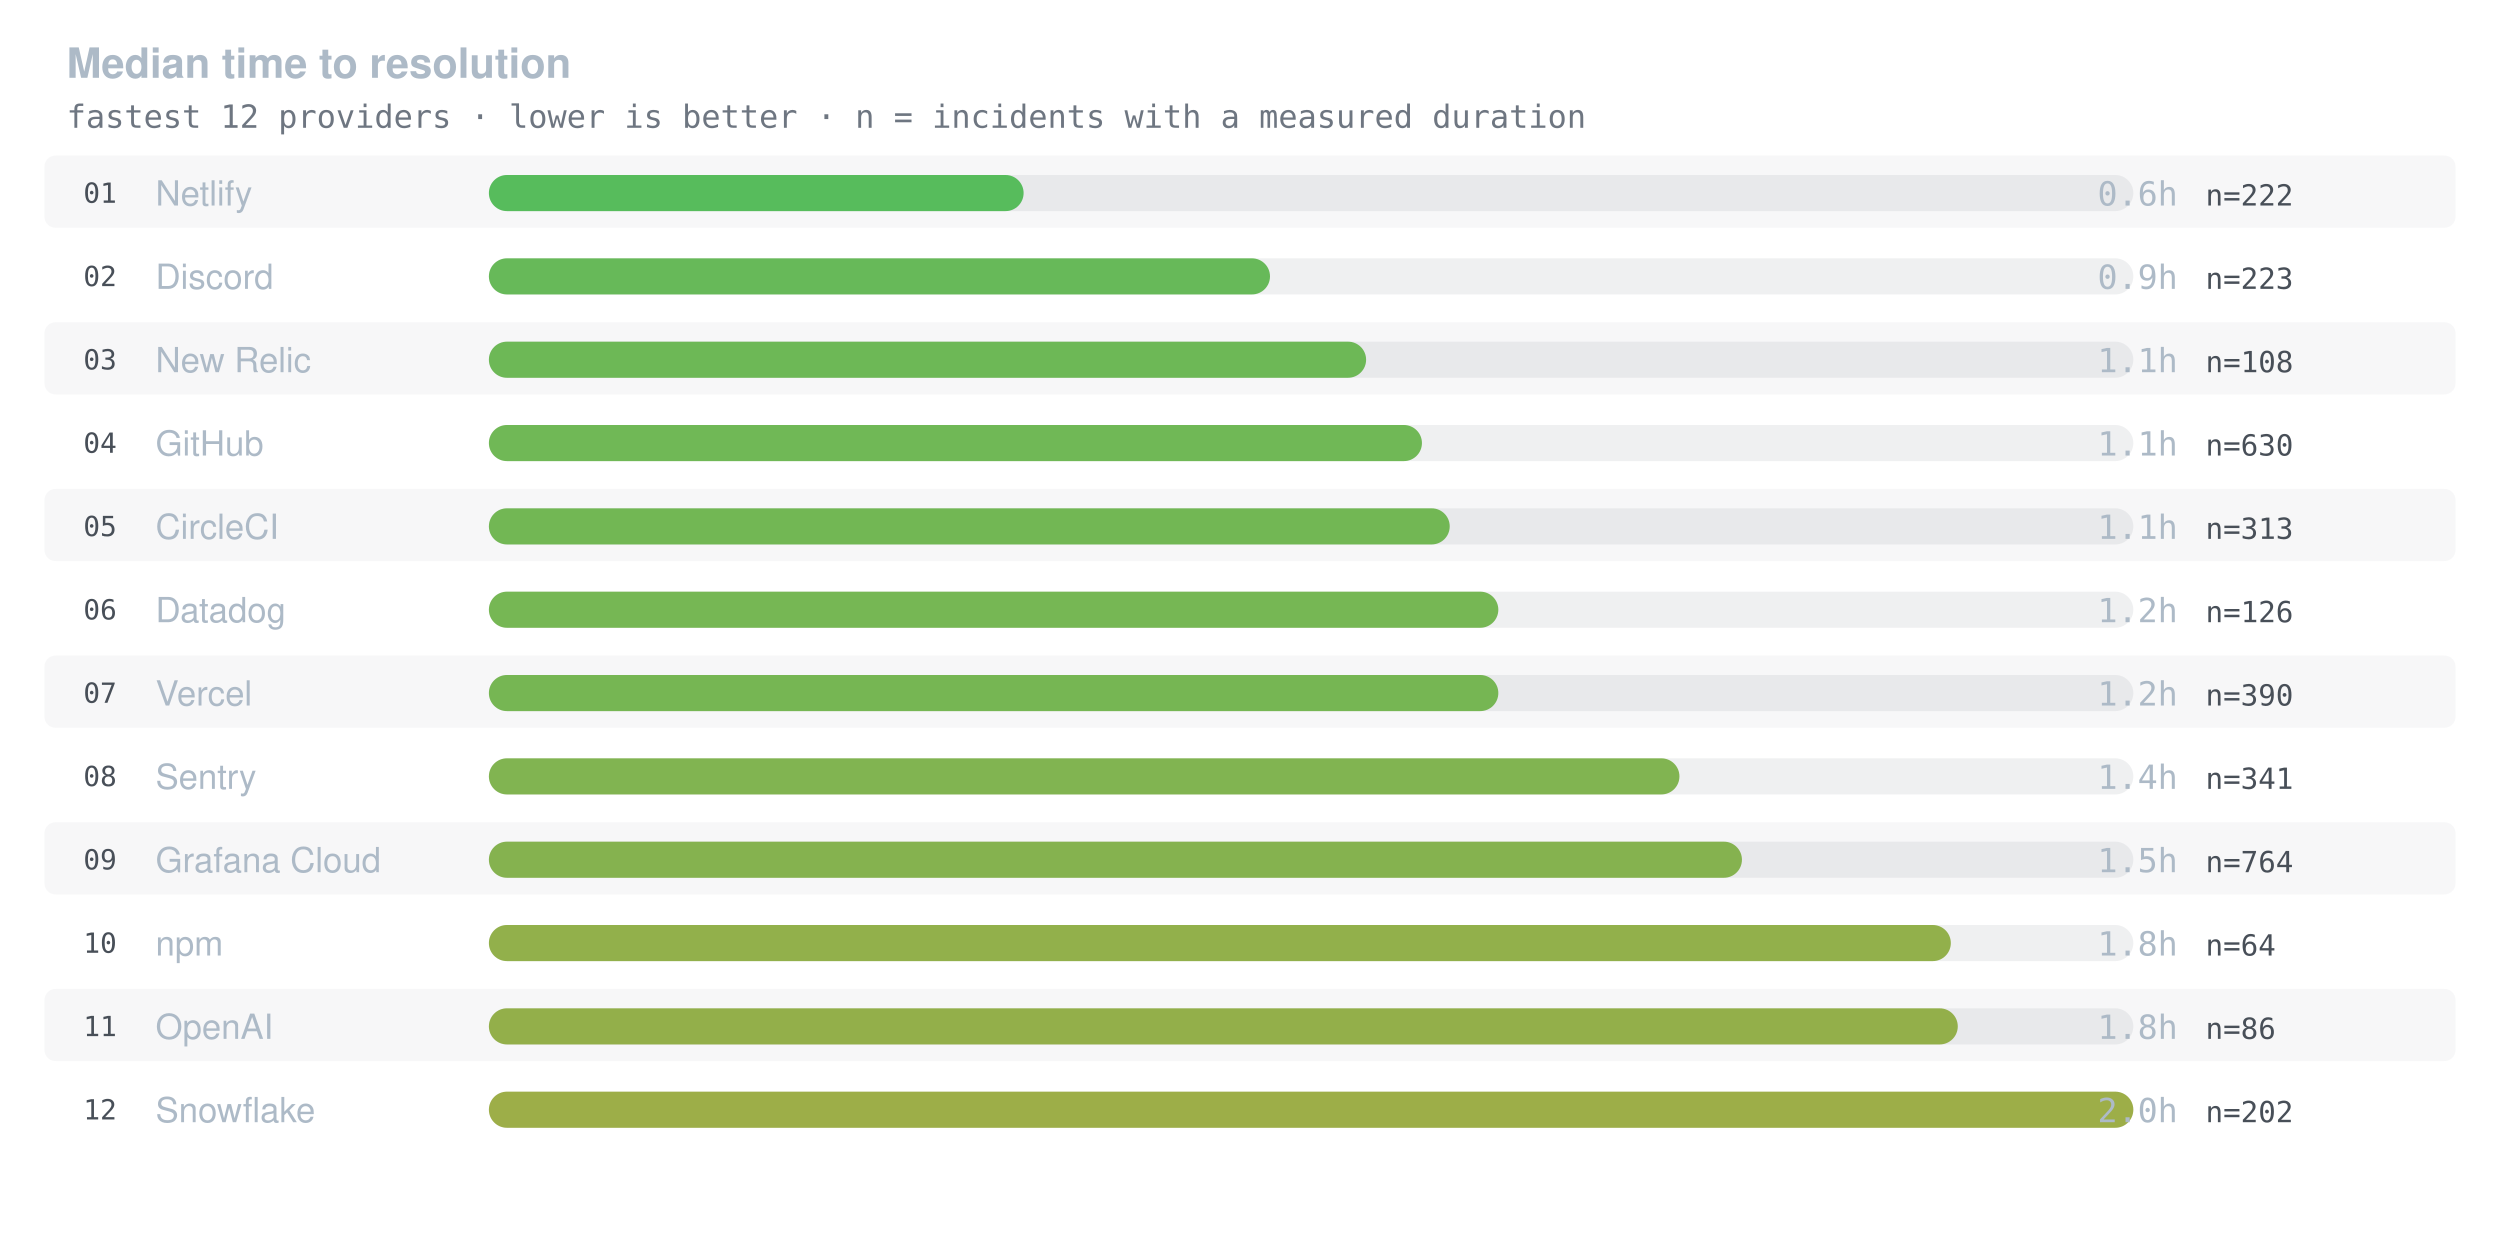
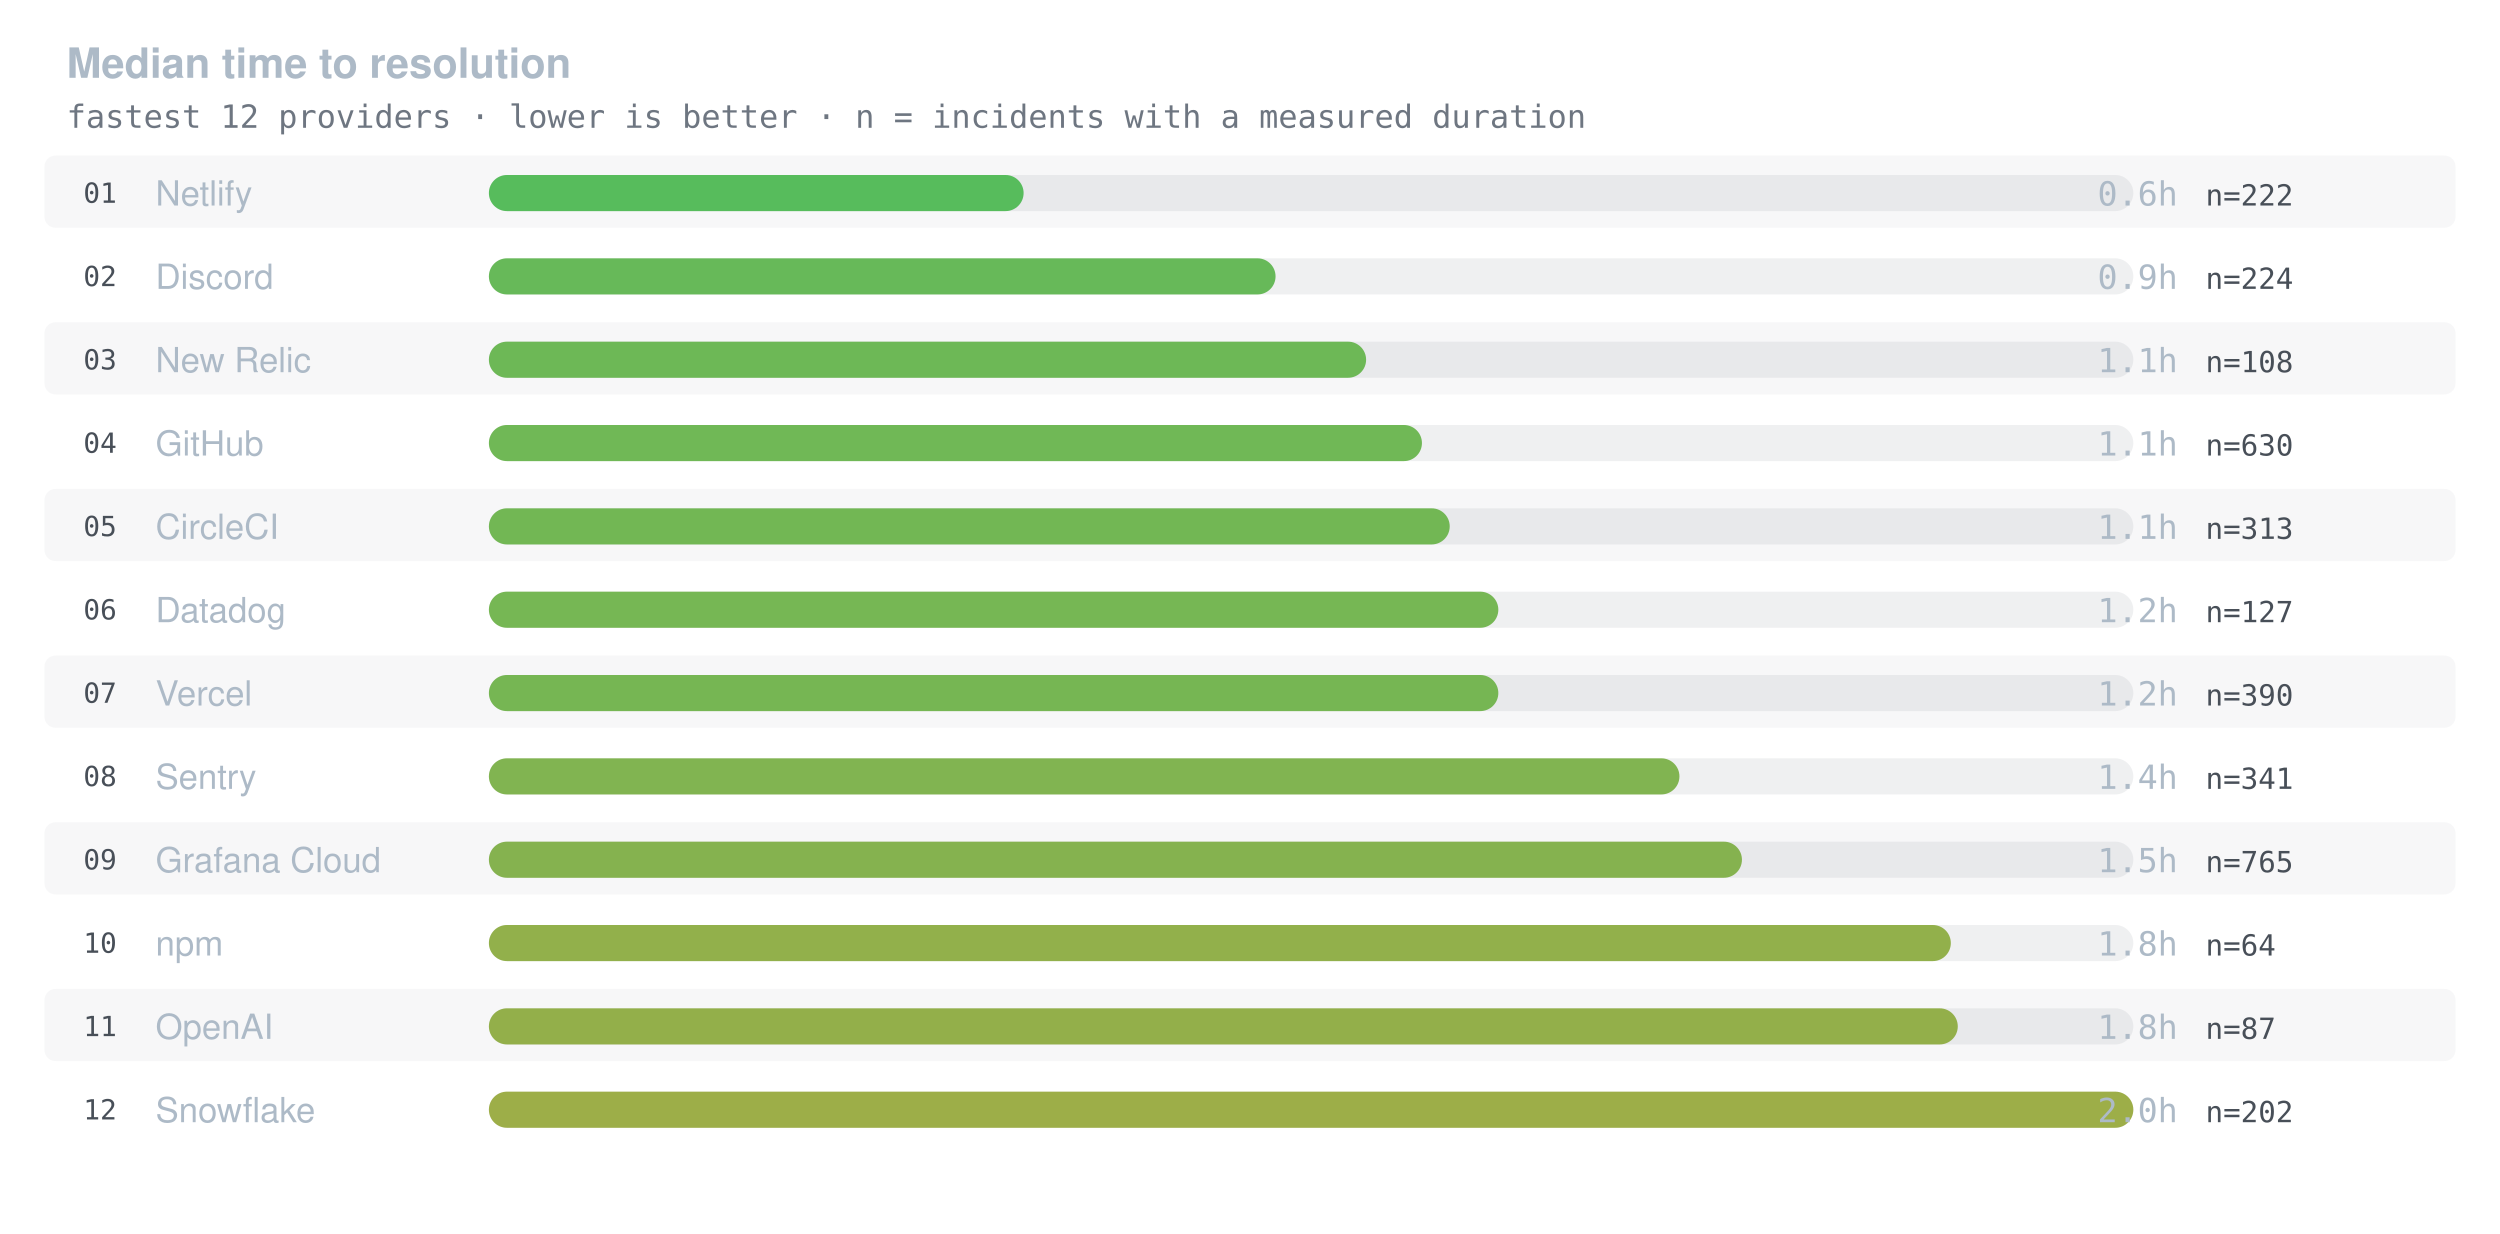
<svg xmlns="http://www.w3.org/2000/svg" viewBox="0 0 900 444" width="900" height="444" role="img">
  <text x="24" y="28" fill="#adbac7" font-size="15" font-family="-apple-system,BlinkMacSystemFont,Segoe UI,Helvetica,Arial,sans-serif" font-weight="600">Median time to resolution</text>
  <text x="24" y="46" fill="#6e7681" font-size="11.5" font-family="ui-monospace,SFMono-Regular,Menlo,Consolas,monospace">fastest 12 providers · lower is better · n = incidents with a measured duration</text>
  <rect x="16" y="56" width="868" height="26" rx="4" fill="#6e7681" opacity="0.055" />
  <text x="30" y="73" fill="#484f58" font-size="10" font-family="ui-monospace,SFMono-Regular,Menlo,Consolas,monospace">01</text>
  <text x="56" y="74" fill="#adbac7" font-size="12.5" font-family="-apple-system,BlinkMacSystemFont,Segoe UI,Helvetica,Arial,sans-serif">Netlify</text>
  <rect x="176" y="63" width="592" height="13" rx="6.5" fill="#6e7681" opacity="0.11" />
  <rect x="176" y="63" width="192.5" height="13" rx="6.5" fill="#47b74d" opacity="0.9" />
  <text x="784" y="74" fill="#adbac7" font-size="12" font-family="ui-monospace,SFMono-Regular,Menlo,Consolas,monospace" text-anchor="end">0.6h</text>
  <text x="794" y="74" fill="#484f58" font-size="10.5" font-family="ui-monospace,SFMono-Regular,Menlo,Consolas,monospace">n=222</text>
  <text x="30" y="103" fill="#484f58" font-size="10" font-family="ui-monospace,SFMono-Regular,Menlo,Consolas,monospace">02</text>
  <text x="56" y="104" fill="#adbac7" font-size="12.5" font-family="-apple-system,BlinkMacSystemFont,Segoe UI,Helvetica,Arial,sans-serif">Discord</text>
  <rect x="176" y="93" width="592" height="13" rx="6.5" fill="#6e7681" opacity="0.11" />
-   <rect x="176" y="93" width="281.2" height="13" rx="6.5" fill="#59b348" opacity="0.9" />
+   <rect x="176" y="93" width="283.2" height="13" rx="6.5" fill="#59b348" opacity="0.9" />
  <text x="784" y="104" fill="#adbac7" font-size="12" font-family="ui-monospace,SFMono-Regular,Menlo,Consolas,monospace" text-anchor="end">0.9h</text>
-   <text x="794" y="104" fill="#484f58" font-size="10.5" font-family="ui-monospace,SFMono-Regular,Menlo,Consolas,monospace">n=223</text>
+   <text x="794" y="104" fill="#484f58" font-size="10.5" font-family="ui-monospace,SFMono-Regular,Menlo,Consolas,monospace">n=224</text>
  <rect x="16" y="116" width="868" height="26" rx="4" fill="#6e7681" opacity="0.055" />
  <text x="30" y="133" fill="#484f58" font-size="10" font-family="ui-monospace,SFMono-Regular,Menlo,Consolas,monospace">03</text>
  <text x="56" y="134" fill="#adbac7" font-size="12.5" font-family="-apple-system,BlinkMacSystemFont,Segoe UI,Helvetica,Arial,sans-serif">New Relic</text>
  <rect x="176" y="123" width="592" height="13" rx="6.5" fill="#6e7681" opacity="0.11" />
  <rect x="176" y="123" width="315.8" height="13" rx="6.5" fill="#5fb246" opacity="0.9" />
  <text x="784" y="134" fill="#adbac7" font-size="12" font-family="ui-monospace,SFMono-Regular,Menlo,Consolas,monospace" text-anchor="end">1.1h</text>
  <text x="794" y="134" fill="#484f58" font-size="10.5" font-family="ui-monospace,SFMono-Regular,Menlo,Consolas,monospace">n=108</text>
  <text x="30" y="163" fill="#484f58" font-size="10" font-family="ui-monospace,SFMono-Regular,Menlo,Consolas,monospace">04</text>
  <text x="56" y="164" fill="#adbac7" font-size="12.5" font-family="-apple-system,BlinkMacSystemFont,Segoe UI,Helvetica,Arial,sans-serif">GitHub</text>
  <rect x="176" y="153" width="592" height="13" rx="6.5" fill="#6e7681" opacity="0.11" />
  <rect x="176" y="153" width="335.9" height="13" rx="6.5" fill="#63b145" opacity="0.9" />
  <text x="784" y="164" fill="#adbac7" font-size="12" font-family="ui-monospace,SFMono-Regular,Menlo,Consolas,monospace" text-anchor="end">1.1h</text>
  <text x="794" y="164" fill="#484f58" font-size="10.5" font-family="ui-monospace,SFMono-Regular,Menlo,Consolas,monospace">n=630</text>
  <rect x="16" y="176" width="868" height="26" rx="4" fill="#6e7681" opacity="0.055" />
  <text x="30" y="193" fill="#484f58" font-size="10" font-family="ui-monospace,SFMono-Regular,Menlo,Consolas,monospace">05</text>
  <text x="56" y="194" fill="#adbac7" font-size="12.5" font-family="-apple-system,BlinkMacSystemFont,Segoe UI,Helvetica,Arial,sans-serif">CircleCI</text>
  <rect x="176" y="183" width="592" height="13" rx="6.5" fill="#6e7681" opacity="0.11" />
  <rect x="176" y="183" width="345.9" height="13" rx="6.5" fill="#65b144" opacity="0.9" />
  <text x="784" y="194" fill="#adbac7" font-size="12" font-family="ui-monospace,SFMono-Regular,Menlo,Consolas,monospace" text-anchor="end">1.1h</text>
  <text x="794" y="194" fill="#484f58" font-size="10.5" font-family="ui-monospace,SFMono-Regular,Menlo,Consolas,monospace">n=313</text>
  <text x="30" y="223" fill="#484f58" font-size="10" font-family="ui-monospace,SFMono-Regular,Menlo,Consolas,monospace">06</text>
  <text x="56" y="224" fill="#adbac7" font-size="12.5" font-family="-apple-system,BlinkMacSystemFont,Segoe UI,Helvetica,Arial,sans-serif">Datadog</text>
  <rect x="176" y="213" width="592" height="13" rx="6.5" fill="#6e7681" opacity="0.11" />
  <rect x="176" y="213" width="363.4" height="13" rx="6.5" fill="#69b043" opacity="0.9" />
  <text x="784" y="224" fill="#adbac7" font-size="12" font-family="ui-monospace,SFMono-Regular,Menlo,Consolas,monospace" text-anchor="end">1.2h</text>
-   <text x="794" y="224" fill="#484f58" font-size="10.5" font-family="ui-monospace,SFMono-Regular,Menlo,Consolas,monospace">n=126</text>
+   <text x="794" y="224" fill="#484f58" font-size="10.5" font-family="ui-monospace,SFMono-Regular,Menlo,Consolas,monospace">n=127</text>
  <rect x="16" y="236" width="868" height="26" rx="4" fill="#6e7681" opacity="0.055" />
  <text x="30" y="253" fill="#484f58" font-size="10" font-family="ui-monospace,SFMono-Regular,Menlo,Consolas,monospace">07</text>
  <text x="56" y="254" fill="#adbac7" font-size="12.5" font-family="-apple-system,BlinkMacSystemFont,Segoe UI,Helvetica,Arial,sans-serif">Vercel</text>
  <rect x="176" y="243" width="592" height="13" rx="6.5" fill="#6e7681" opacity="0.11" />
  <rect x="176" y="243" width="363.4" height="13" rx="6.5" fill="#69b043" opacity="0.9" />
  <text x="784" y="254" fill="#adbac7" font-size="12" font-family="ui-monospace,SFMono-Regular,Menlo,Consolas,monospace" text-anchor="end">1.2h</text>
  <text x="794" y="254" fill="#484f58" font-size="10.5" font-family="ui-monospace,SFMono-Regular,Menlo,Consolas,monospace">n=390</text>
  <text x="30" y="283" fill="#484f58" font-size="10" font-family="ui-monospace,SFMono-Regular,Menlo,Consolas,monospace">08</text>
  <text x="56" y="284" fill="#adbac7" font-size="12.5" font-family="-apple-system,BlinkMacSystemFont,Segoe UI,Helvetica,Arial,sans-serif">Sentry</text>
  <rect x="176" y="273" width="592" height="13" rx="6.5" fill="#6e7681" opacity="0.11" />
  <rect x="176" y="273" width="428.6" height="13" rx="6.5" fill="#75ad3f" opacity="0.9" />
  <text x="784" y="284" fill="#adbac7" font-size="12" font-family="ui-monospace,SFMono-Regular,Menlo,Consolas,monospace" text-anchor="end">1.4h</text>
  <text x="794" y="284" fill="#484f58" font-size="10.5" font-family="ui-monospace,SFMono-Regular,Menlo,Consolas,monospace">n=341</text>
  <rect x="16" y="296" width="868" height="26" rx="4" fill="#6e7681" opacity="0.055" />
  <text x="30" y="313" fill="#484f58" font-size="10" font-family="ui-monospace,SFMono-Regular,Menlo,Consolas,monospace">09</text>
  <text x="56" y="314" fill="#adbac7" font-size="12.5" font-family="-apple-system,BlinkMacSystemFont,Segoe UI,Helvetica,Arial,sans-serif">Grafana Cloud</text>
  <rect x="176" y="303" width="592" height="13" rx="6.5" fill="#6e7681" opacity="0.11" />
  <rect x="176" y="303" width="451.1" height="13" rx="6.5" fill="#7aac3e" opacity="0.9" />
  <text x="784" y="314" fill="#adbac7" font-size="12" font-family="ui-monospace,SFMono-Regular,Menlo,Consolas,monospace" text-anchor="end">1.5h</text>
-   <text x="794" y="314" fill="#484f58" font-size="10.5" font-family="ui-monospace,SFMono-Regular,Menlo,Consolas,monospace">n=764</text>
+   <text x="794" y="314" fill="#484f58" font-size="10.5" font-family="ui-monospace,SFMono-Regular,Menlo,Consolas,monospace">n=765</text>
  <text x="30" y="343" fill="#484f58" font-size="10" font-family="ui-monospace,SFMono-Regular,Menlo,Consolas,monospace">10</text>
  <text x="56" y="344" fill="#adbac7" font-size="12.5" font-family="-apple-system,BlinkMacSystemFont,Segoe UI,Helvetica,Arial,sans-serif">npm</text>
  <rect x="176" y="333" width="592" height="13" rx="6.5" fill="#6e7681" opacity="0.11" />
  <rect x="176" y="333" width="526.3" height="13" rx="6.5" fill="#88a939" opacity="0.9" />
  <text x="784" y="344" fill="#adbac7" font-size="12" font-family="ui-monospace,SFMono-Regular,Menlo,Consolas,monospace" text-anchor="end">1.8h</text>
  <text x="794" y="344" fill="#484f58" font-size="10.5" font-family="ui-monospace,SFMono-Regular,Menlo,Consolas,monospace">n=64</text>
  <rect x="16" y="356" width="868" height="26" rx="4" fill="#6e7681" opacity="0.055" />
  <text x="30" y="373" fill="#484f58" font-size="10" font-family="ui-monospace,SFMono-Regular,Menlo,Consolas,monospace">11</text>
  <text x="56" y="374" fill="#adbac7" font-size="12.5" font-family="-apple-system,BlinkMacSystemFont,Segoe UI,Helvetica,Arial,sans-serif">OpenAI</text>
  <rect x="176" y="363" width="592" height="13" rx="6.5" fill="#6e7681" opacity="0.11" />
  <rect x="176" y="363" width="528.8" height="13" rx="6.5" fill="#89a939" opacity="0.9" />
  <text x="784" y="374" fill="#adbac7" font-size="12" font-family="ui-monospace,SFMono-Regular,Menlo,Consolas,monospace" text-anchor="end">1.8h</text>
-   <text x="794" y="374" fill="#484f58" font-size="10.5" font-family="ui-monospace,SFMono-Regular,Menlo,Consolas,monospace">n=86</text>
+   <text x="794" y="374" fill="#484f58" font-size="10.5" font-family="ui-monospace,SFMono-Regular,Menlo,Consolas,monospace">n=87</text>
  <text x="30" y="403" fill="#484f58" font-size="10" font-family="ui-monospace,SFMono-Regular,Menlo,Consolas,monospace">12</text>
  <text x="56" y="404" fill="#adbac7" font-size="12.5" font-family="-apple-system,BlinkMacSystemFont,Segoe UI,Helvetica,Arial,sans-serif">Snowflake</text>
  <rect x="176" y="393" width="592" height="13" rx="6.5" fill="#6e7681" opacity="0.11" />
  <rect x="176" y="393" width="592.0" height="13" rx="6.5" fill="#95a635" opacity="0.9" />
  <text x="784" y="404" fill="#adbac7" font-size="12" font-family="ui-monospace,SFMono-Regular,Menlo,Consolas,monospace" text-anchor="end">2.0h</text>
  <text x="794" y="404" fill="#484f58" font-size="10.5" font-family="ui-monospace,SFMono-Regular,Menlo,Consolas,monospace">n=202</text>
</svg>
